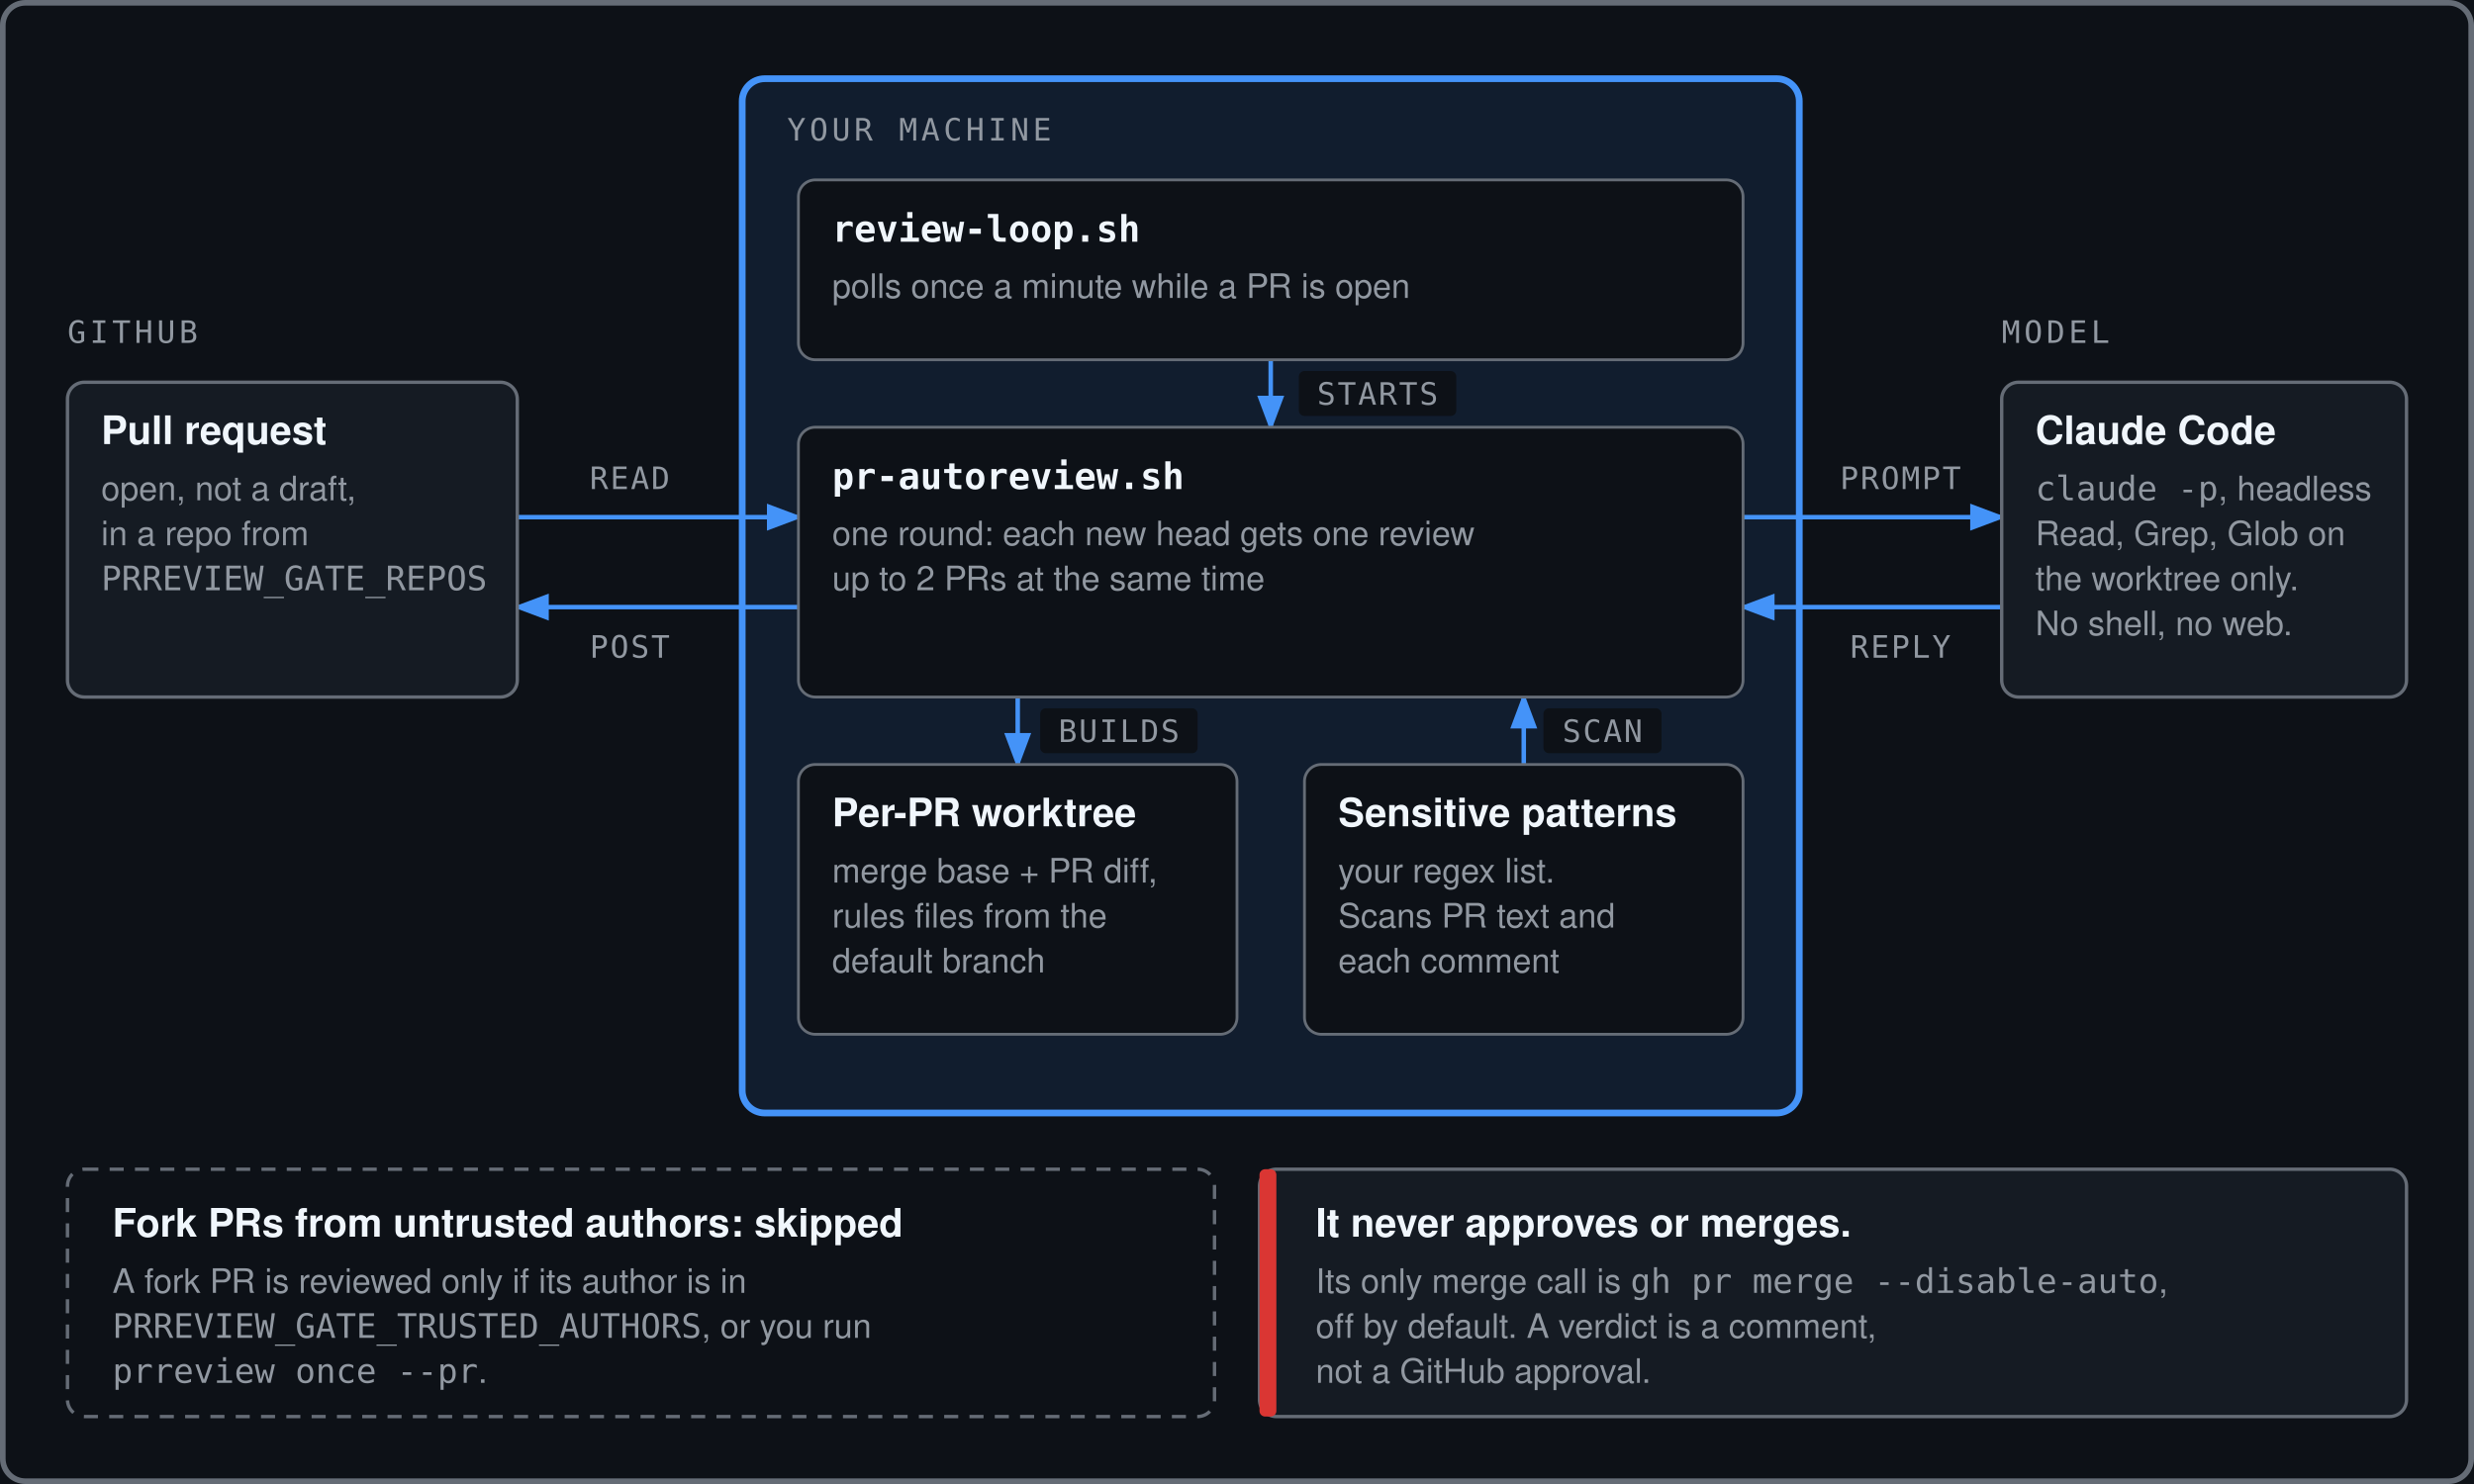
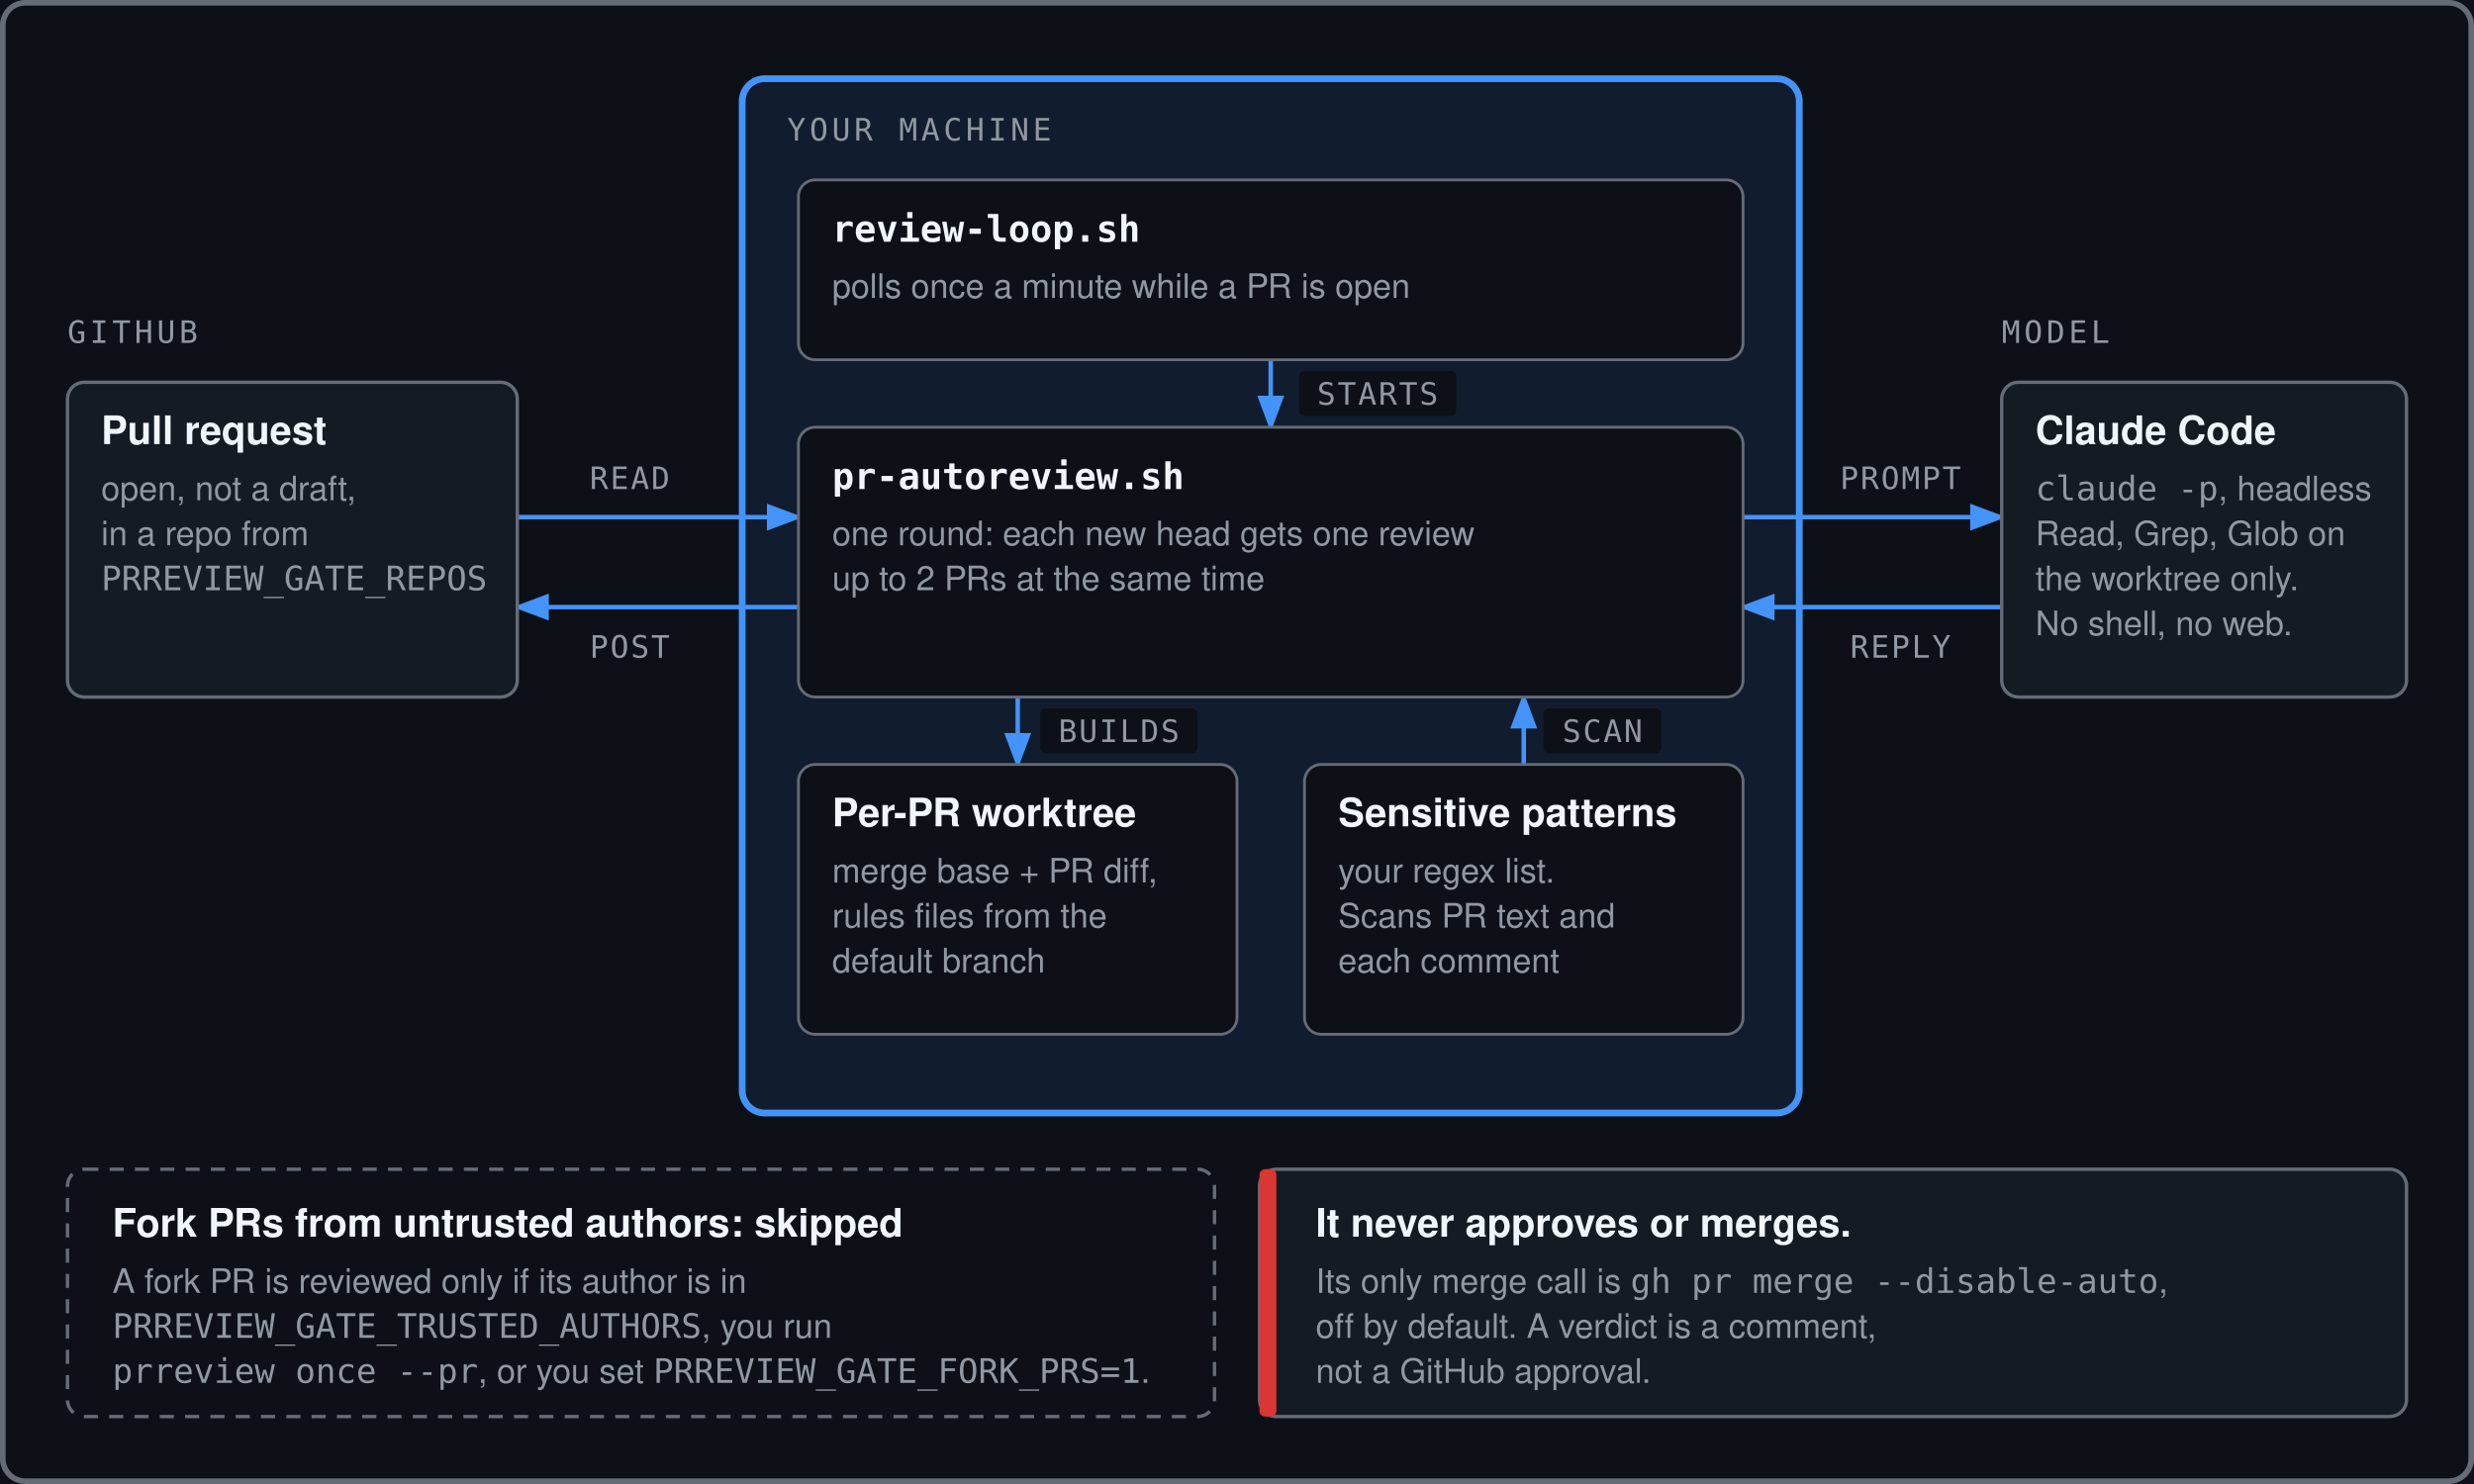
<svg xmlns="http://www.w3.org/2000/svg" viewBox="0 0 880 528" role="img" aria-labelledby="overview-github-dark-title overview-github-dark-desc" id="overview-github-dark-root">
  <defs>
    <style>#overview-github-dark-root { font-family: -apple-system, BlinkMacSystemFont, "Segoe UI", Helvetica, Arial, sans-serif; color: #F0F6FC; }
      #overview-github-dark-root .page { max-width: 1000px; width: 100%; }
      #overview-github-dark-root .diagram-container { width: 100%; overflow-x: auto; }
      #overview-github-dark-root .diagram-container { overflow-x: visible; }
      #overview-github-dark-root .bg { fill: #0D1117; }
      #overview-github-dark-root .edge-frame { fill: none; stroke: #656C76; stroke-width: 2; }
      #overview-github-dark-root text { font-family: -apple-system, BlinkMacSystemFont, "Segoe UI", Helvetica, Arial, sans-serif; fill: #F0F6FC; font-size: 12px; }
      #overview-github-dark-root .t-name { font-size: 14px; font-weight: 600; }
      #overview-github-dark-root .t-name-code { font-family: ui-monospace, SFMono-Regular, Menlo, Consolas, monospace; font-size: 13px; font-weight: 700; }
      #overview-github-dark-root .t-sub { fill: #9198A1; }
      #overview-github-dark-root .t-code { font-family: ui-monospace, SFMono-Regular, Menlo, Consolas, monospace; font-size: 12px; }
      #overview-github-dark-root .t-eye { font-family: ui-monospace, SFMono-Regular, Menlo, Consolas, monospace; font-size: 11px; letter-spacing: .12em; fill: #9198A1; }
      #overview-github-dark-root .t-arrow { font-family: ui-monospace, SFMono-Regular, Menlo, Consolas, monospace; font-size: 11px; letter-spacing: .06em; fill: #9198A1; }
      #overview-github-dark-root .t-alert { fill: #F85149; font-weight: 700; }
      #overview-github-dark-root .t-chip { fill: #0D1117; font-weight: 700; }
      #overview-github-dark-root .t-title { font-size: 14px; font-weight: 700; }
      #overview-github-dark-root .mask { fill: #0D1117; }
      #overview-github-dark-root .node { fill: #151B23; stroke: #656C76; stroke-width: 1.2; }
      #overview-github-dark-root .raised { fill: #0D1117; stroke: #656C76; stroke-width: 1; }
      #overview-github-dark-root .hero { fill: #111D2E; stroke: #4493F8; stroke-width: 2.4; }
      #overview-github-dark-root .optional { fill: none; stroke: #656C76; stroke-width: 1.2; stroke-dasharray: 5 4; }
      #overview-github-dark-root .zone { fill: none; stroke: #656C76; stroke-width: 1; stroke-dasharray: 4 4; }
      #overview-github-dark-root .strip { fill: #151B23; stroke: #656C76; stroke-width: 1.2; }
      #overview-github-dark-root .bar { fill: #DA3633; }
      #overview-github-dark-root .alert-node { fill: #0D1117; stroke: #DA3633; stroke-width: 2; stroke-dasharray: 6 4; }
      #overview-github-dark-root .edge { fill: none; stroke: #4493F8; stroke-width: 1.6; }
      #overview-github-dark-root .edge-dash { fill: none; stroke: #4493F8; stroke-width: 1.4; stroke-dasharray: 5 4; }
      #overview-github-dark-root .edge-alert { fill: none; stroke: #DA3633; stroke-width: 1.6; }
      #overview-github-dark-root .mk { fill: #4493F8; }
      #overview-github-dark-root .mk-alert { fill: #DA3633; }
      #overview-github-dark-root .chip { fill: #F0F6FC; }
      #overview-github-dark-root .dot { fill: #F0F6FC; }
      #overview-github-dark-root .bullet { fill: #9198A1; }
      #overview-github-dark-root .diamond { fill: #0D1117; stroke: #656C76; stroke-width: 1.4; }</style>
    <marker id="overview-github-dark-arrow" markerWidth="8" markerHeight="6" refX="7" refY="3" orient="auto">
      <polygon class="mk" points="0 0, 8 3, 0 6" />
    </marker>
    <marker id="overview-github-dark-arrow-alert" markerWidth="8" markerHeight="6" refX="7" refY="3" orient="auto">
      <polygon class="mk-alert" points="0 0, 8 3, 0 6" />
    </marker>
  </defs>
  <rect class="bg" width="880" height="528" />
  <rect class="edge-frame" x="1" y="1" width="878" height="526" rx="8" />
  <g transform="translate(0,-28)">
    <rect class="hero" x="264" y="56" width="376" height="368" rx="8" />
    <text class="t-eye" x="280" y="78">YOUR MACHINE</text>
    <text class="t-eye" x="24" y="150">GITHUB</text>
    <text class="t-eye" x="712" y="150">MODEL</text>
    <path class="edge" d="M184,212 H284" marker-end="url(#overview-github-dark-arrow)" />
    <path class="edge" d="M284,244 H184" marker-end="url(#overview-github-dark-arrow)" />
    <path class="edge" d="M620,212 H712" marker-end="url(#overview-github-dark-arrow)" />
    <path class="edge" d="M712,244 H620" marker-end="url(#overview-github-dark-arrow)" />
    <path class="edge" d="M452,156 V180" marker-end="url(#overview-github-dark-arrow)" />
    <path class="edge" d="M362,276 V300" marker-end="url(#overview-github-dark-arrow)" />
    <path class="edge" d="M542,300 V276" marker-end="url(#overview-github-dark-arrow)" />
    <rect class="mask" x="203" y="190" width="42" height="16" rx="2" />
    <text class="t-arrow" x="224" y="202" text-anchor="middle">READ</text>
    <rect class="mask" x="203" y="250" width="42" height="16" rx="2" />
    <text class="t-arrow" x="224" y="262" text-anchor="middle">POST</text>
    <rect class="mask" x="648" y="190" width="56" height="16" rx="2" />
    <text class="t-arrow" x="676" y="202" text-anchor="middle">PROMPT</text>
    <rect class="mask" x="652" y="250" width="48" height="16" rx="2" />
    <text class="t-arrow" x="676" y="262" text-anchor="middle">REPLY</text>
    <rect class="mask" x="462" y="160" width="56" height="16" rx="2" />
    <text class="t-arrow" x="490" y="172" text-anchor="middle">STARTS</text>
    <rect class="mask" x="370" y="280" width="56" height="16" rx="2" />
    <text class="t-arrow" x="398" y="292" text-anchor="middle">BUILDS</text>
    <rect class="mask" x="549" y="280" width="42" height="16" rx="2" />
    <text class="t-arrow" x="570" y="292" text-anchor="middle">SCAN</text>
    <g data-box="24 164 160 112">
      <rect class="node" x="24" y="164" width="160" height="112" rx="6" />
      <text class="t-name" x="36" y="186">Pull request</text>
      <text class="t-sub" x="36" y="206">open, not a draft,</text>
      <text class="t-sub" x="36" y="222">in a repo from</text>
      <text class="t-sub" x="36" y="238">
        <tspan class="t-code">PRREVIEW_GATE_REPOS</tspan>
      </text>
    </g>
    <g data-box="284 92 336 64">
      <rect class="raised" x="284" y="92" width="336" height="64" rx="6" />
      <text class="t-name-code" x="296" y="114">review-loop.sh</text>
      <text class="t-sub" x="296" y="134">polls once a minute while a PR is open</text>
    </g>
    <g data-box="284 180 336 96">
      <rect class="raised" x="284" y="180" width="336" height="96" rx="6" />
      <text class="t-name-code" x="296" y="202">pr-autoreview.sh</text>
      <text class="t-sub" x="296" y="222">one round: each new head gets one review</text>
      <text class="t-sub" x="296" y="238">up to 2 PRs at the same time</text>
    </g>
    <g data-box="284 300 156 96">
      <rect class="raised" x="284" y="300" width="156" height="96" rx="6" />
      <text class="t-name" x="296" y="322">Per-PR worktree</text>
      <text class="t-sub" x="296" y="342">merge base + PR diff,</text>
      <text class="t-sub" x="296" y="358">rules files from the</text>
      <text class="t-sub" x="296" y="374">default branch</text>
    </g>
    <g data-box="464 300 156 96">
      <rect class="raised" x="464" y="300" width="156" height="96" rx="6" />
      <text class="t-name" x="476" y="322">Sensitive patterns</text>
      <text class="t-sub" x="476" y="342">your regex list.</text>
      <text class="t-sub" x="476" y="358">Scans PR text and</text>
      <text class="t-sub" x="476" y="374">each comment</text>
    </g>
    <g data-box="712 164 144 112">
      <rect class="node" x="712" y="164" width="144" height="112" rx="6" />
      <text class="t-name" x="724" y="186">Claude Code</text>
      <text class="t-sub" x="724" y="206">
        <tspan class="t-code">claude -p</tspan>, headless</text>
      <text class="t-sub" x="724" y="222">Read, Grep, Glob on</text>
      <text class="t-sub" x="724" y="238">the worktree only.</text>
      <text class="t-sub" x="724" y="254">No shell, no web.</text>
    </g>
    <g data-box="24 444 408 88">
      <rect class="optional" x="24" y="444" width="408" height="88" rx="6" />
      <text class="t-title" x="40" y="468">Fork PRs from untrusted authors: skipped</text>
      <text class="t-sub" x="40" y="488">A fork PR is reviewed only if its author is in</text>
      <text class="t-sub" x="40" y="504">
-         <tspan class="t-code">PRREVIEW_GATE_TRUSTED_AUTHORS</tspan>, or you run</text>
+         <tspan class="t-code">PRREVIEW_GATE_TRUSTED_AUTHORS</tspan>, you run</text>
      <text class="t-sub" x="40" y="520">
-         <tspan class="t-code">prreview once --pr</tspan>.</text>
+         <tspan class="t-code">prreview once --pr</tspan>, or you set <tspan class="t-code">PRREVIEW_GATE_FORK_PRS=1</tspan>.</text>
    </g>
    <g data-box="448 444 408 88">
      <rect class="strip" x="448" y="444" width="408" height="88" rx="6" />
      <rect class="bar" x="448" y="444" width="6" height="88" rx="2" />
      <text class="t-title" x="468" y="468">It never approves or merges.</text>
      <text class="t-sub" x="468" y="488">Its only merge call is <tspan class="t-code">gh pr merge --disable-auto</tspan>,</text>
      <text class="t-sub" x="468" y="504">off by default. A verdict is a comment,</text>
      <text class="t-sub" x="468" y="520">not a GitHub approval.</text>
    </g>
  </g>
</svg>
